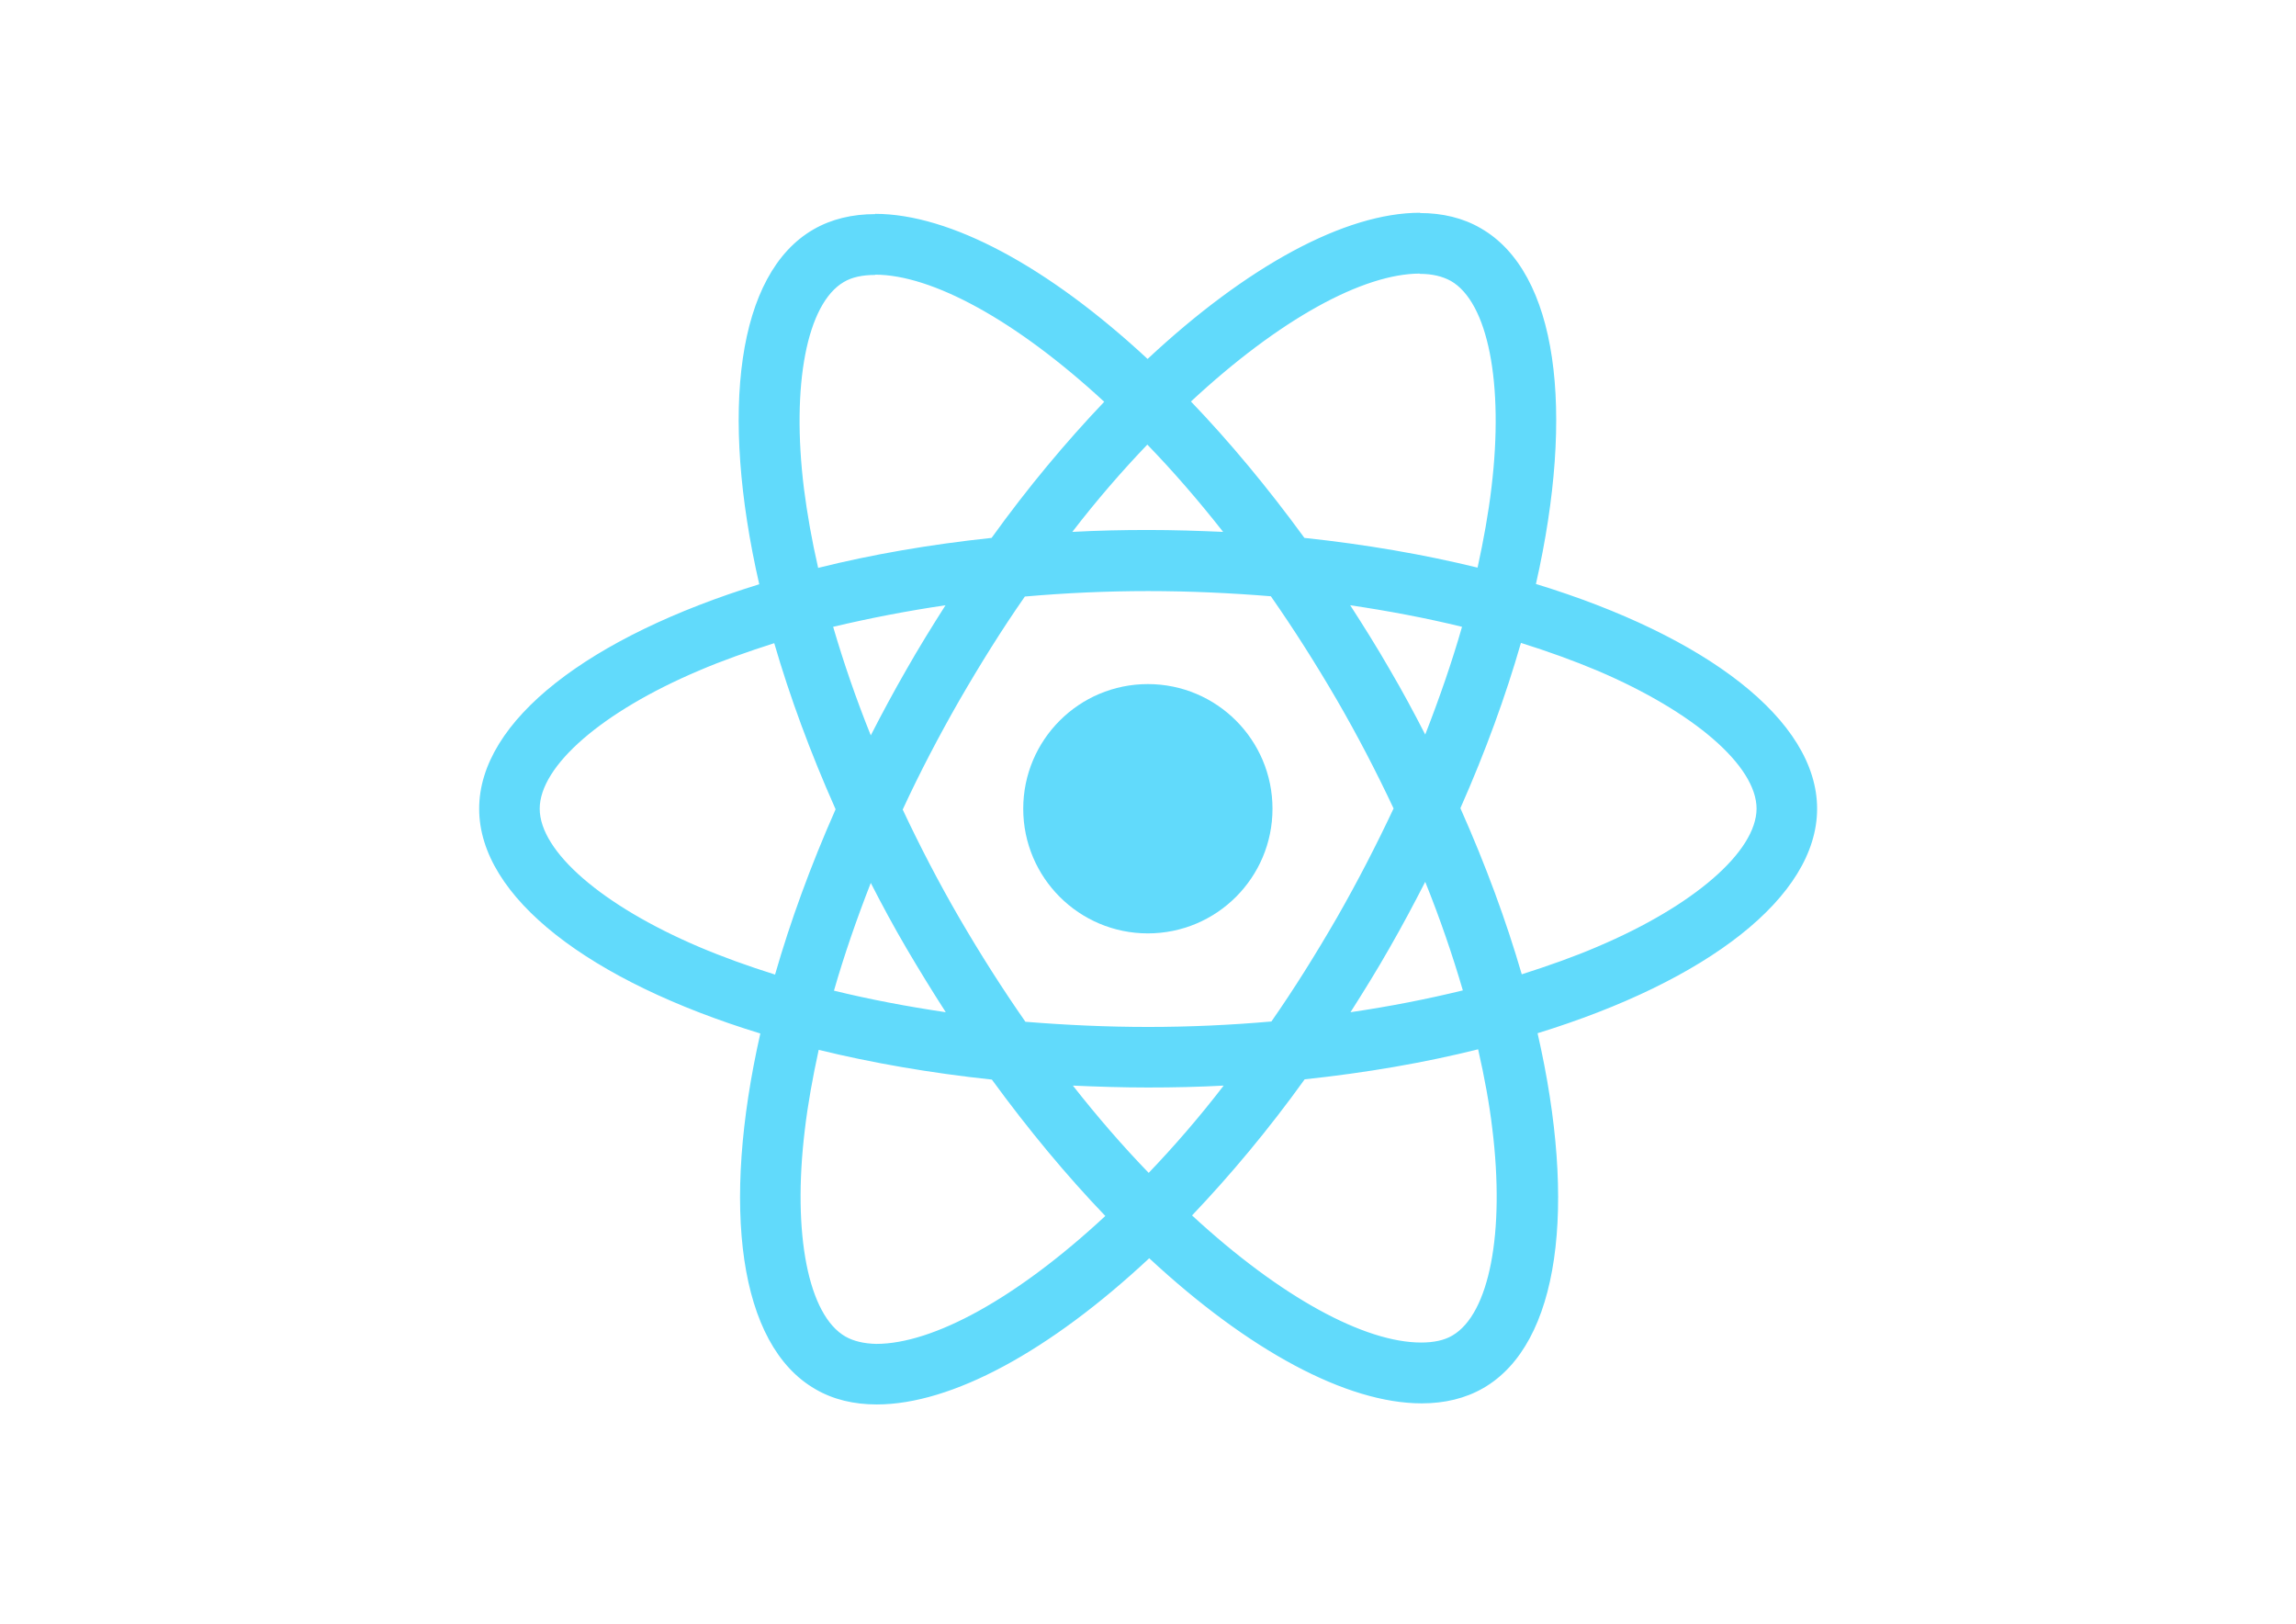
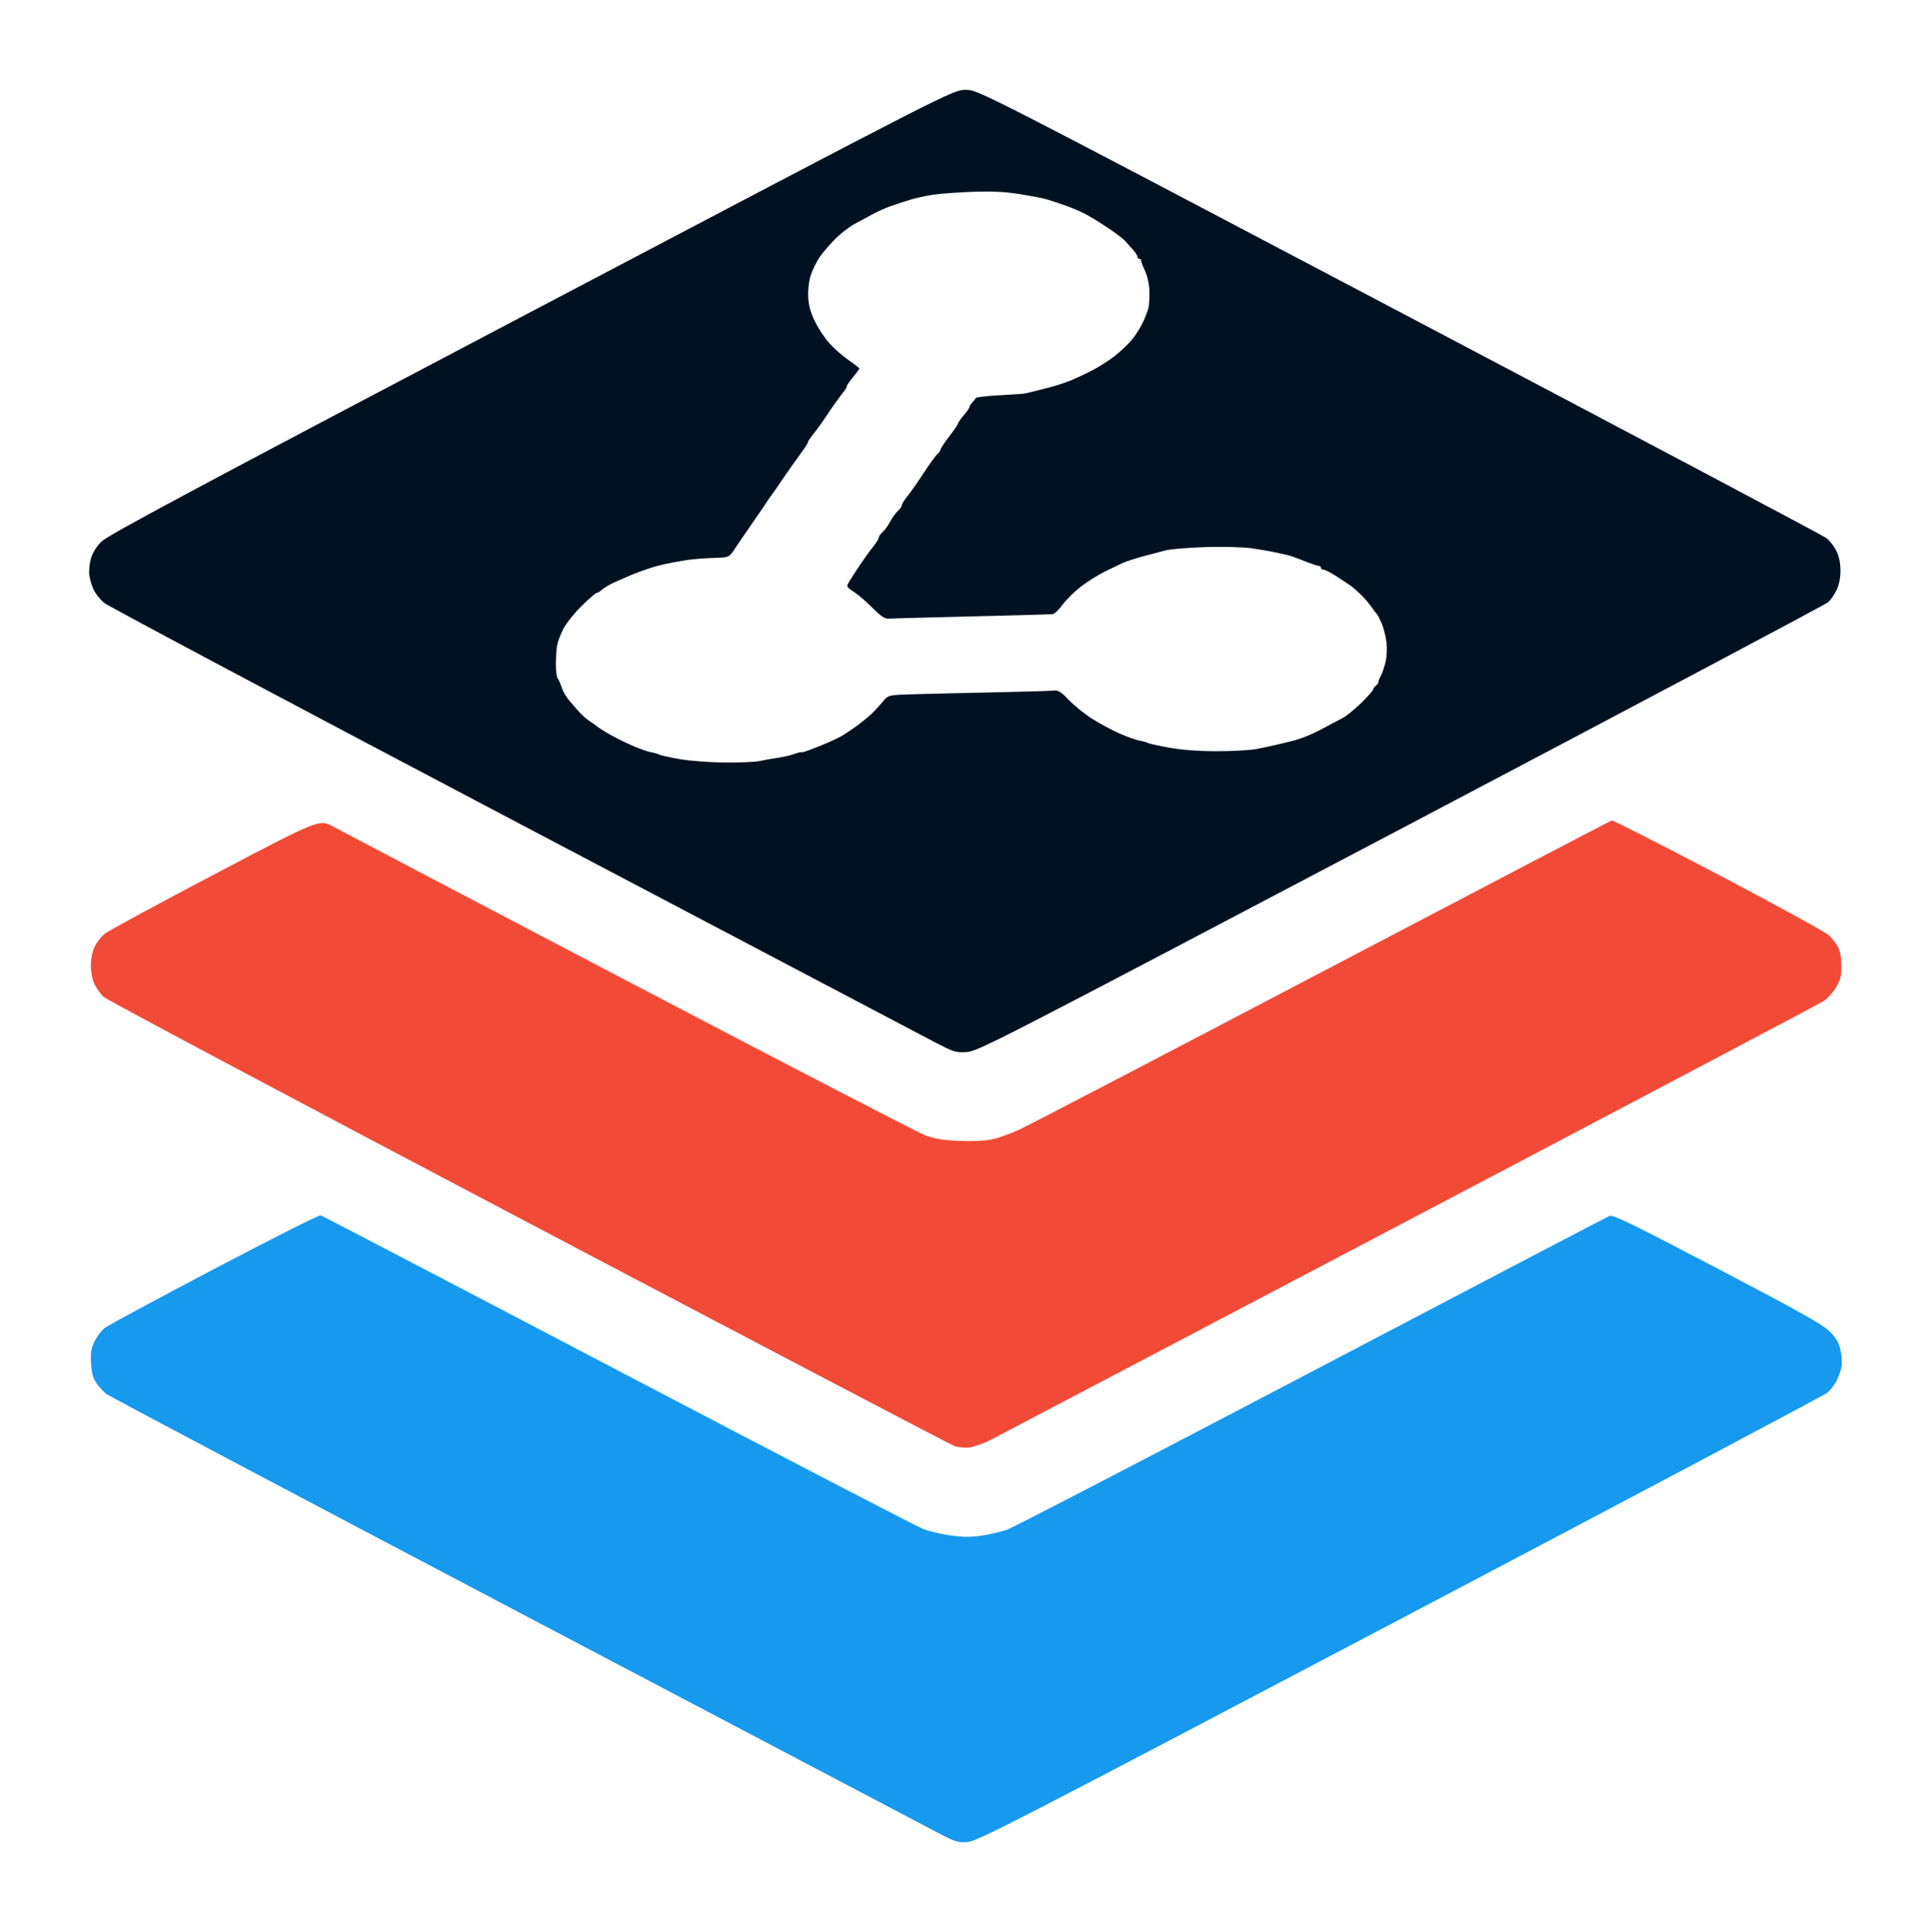
- <svg xmlns="http://www.w3.org/2000/svg" viewBox="0 0 841.9 595.3">
-   <g fill="#61DAFB">
-     <path d="M666.3 296.5c0-32.5-40.7-63.3-103.1-82.4 14.4-63.6 8-114.2-20.2-130.4-6.5-3.8-14.1-5.6-22.4-5.6v22.3c4.6 0 8.3.9 11.4 2.6 13.6 7.8 19.5 37.5 14.9 75.7-1.1 9.4-2.9 19.3-5.1 29.4-19.6-4.8-41-8.5-63.5-10.9-13.5-18.5-27.5-35.3-41.6-50 32.6-30.3 63.2-46.9 84-46.9V78c-27.5 0-63.5 19.6-99.9 53.6-36.4-33.8-72.4-53.2-99.9-53.2v22.3c20.7 0 51.4 16.5 84 46.6-14 14.7-28 31.4-41.3 49.9-22.6 2.4-44 6.1-63.6 11-2.3-10-4-19.7-5.2-29-4.7-38.2 1.1-67.9 14.6-75.8 3-1.8 6.9-2.6 11.5-2.6V78.5c-8.4 0-16 1.8-22.6 5.6-28.1 16.2-34.4 66.7-19.9 130.1-62.2 19.2-102.7 49.9-102.7 82.3 0 32.5 40.7 63.3 103.1 82.4-14.4 63.6-8 114.2 20.2 130.4 6.5 3.8 14.1 5.6 22.5 5.6 27.5 0 63.5-19.6 99.9-53.6 36.4 33.8 72.4 53.2 99.9 53.2 8.4 0 16-1.8 22.6-5.6 28.1-16.2 34.4-66.7 19.9-130.1 62-19.1 102.5-49.9 102.5-82.3zm-130.2-66.7c-3.7 12.9-8.3 26.2-13.5 39.5-4.1-8-8.4-16-13.1-24-4.6-8-9.5-15.8-14.4-23.4 14.2 2.1 27.9 4.7 41 7.9zm-45.8 106.5c-7.8 13.5-15.8 26.3-24.1 38.2-14.9 1.3-30 2-45.2 2-15.1 0-30.2-.7-45-1.9-8.3-11.9-16.4-24.6-24.2-38-7.6-13.1-14.5-26.4-20.8-39.8 6.2-13.4 13.2-26.8 20.7-39.9 7.8-13.5 15.8-26.3 24.1-38.2 14.9-1.3 30-2 45.2-2 15.1 0 30.2.7 45 1.9 8.3 11.9 16.4 24.6 24.2 38 7.6 13.1 14.5 26.4 20.8 39.8-6.3 13.4-13.2 26.8-20.7 39.9zm32.3-13c5.4 13.4 10 26.8 13.8 39.8-13.1 3.2-26.9 5.9-41.2 8 4.9-7.7 9.8-15.6 14.4-23.7 4.6-8 8.9-16.1 13-24.1zM421.2 430c-9.3-9.6-18.6-20.3-27.8-32 9 .4 18.2.7 27.5.7 9.4 0 18.7-.2 27.8-.7-9 11.7-18.3 22.4-27.5 32zm-74.4-58.9c-14.2-2.1-27.9-4.7-41-7.9 3.7-12.9 8.3-26.2 13.5-39.5 4.1 8 8.4 16 13.1 24 4.7 8 9.5 15.8 14.4 23.4zM420.7 163c9.3 9.6 18.6 20.3 27.8 32-9-.4-18.2-.7-27.5-.7-9.4 0-18.7.2-27.8.7 9-11.7 18.3-22.4 27.5-32zm-74 58.9c-4.9 7.7-9.8 15.6-14.4 23.7-4.6 8-8.9 16-13 24-5.4-13.4-10-26.8-13.8-39.8 13.1-3.1 26.9-5.8 41.2-7.9zm-90.5 125.2c-35.4-15.1-58.3-34.9-58.3-50.6 0-15.7 22.9-35.6 58.3-50.6 8.6-3.7 18-7 27.7-10.1 5.7 19.6 13.2 40 22.5 60.9-9.2 20.8-16.6 41.1-22.2 60.6-9.9-3.1-19.3-6.5-28-10.2zM310 490c-13.6-7.8-19.5-37.5-14.9-75.7 1.1-9.4 2.9-19.3 5.1-29.4 19.6 4.8 41 8.5 63.5 10.9 13.5 18.5 27.5 35.3 41.6 50-32.6 30.3-63.2 46.9-84 46.9-4.5-.1-8.3-1-11.3-2.7zm237.2-76.2c4.7 38.2-1.1 67.9-14.6 75.8-3 1.8-6.9 2.6-11.5 2.6-20.7 0-51.4-16.5-84-46.6 14-14.7 28-31.4 41.3-49.9 22.6-2.4 44-6.1 63.6-11 2.3 10.1 4.1 19.8 5.2 29.1zm38.5-66.7c-8.6 3.7-18 7-27.7 10.1-5.7-19.6-13.2-40-22.5-60.9 9.2-20.8 16.6-41.1 22.2-60.6 9.9 3.1 19.3 6.5 28.1 10.2 35.4 15.1 58.3 34.9 58.3 50.6-.1 15.7-23 35.6-58.4 50.6zM320.8 78.4z" />
-     <circle cx="420.9" cy="296.5" r="45.7" />
-     <path d="M520.5 78.1z" />
-   </g>
+ <svg xmlns="http://www.w3.org/2000/svg" width="1066.667" height="1066.667">
+   <path style="fill:#fafafa;stroke-width:1.067" d="M18.565 800.902c-.472-.763-.293-.942.47-.47.678.418 1.232.972 1.232 1.231 0 .259-.212.47-.47.47-.26 0-.814-.554-1.232-1.231zm102.4-158.933c-.472-.763-.293-.942.47-.47.678.418 1.232.972 1.232 1.23 0 .26-.212.471-.47.471-.26 0-.814-.554-1.232-1.231zm823.568.164c.363-.586.9-1.066 1.193-1.066.293 0 .237.48-.126 1.066-.363.587-.9 1.067-1.193 1.067-.293 0-.236-.48.126-1.067zm-823.466-217.6c.362-.586.899-1.066 1.192-1.066.294 0 .237.48-.126 1.066-.362.587-.899 1.067-1.192 1.067-.294 0-.237-.48.126-1.067zm823.365-.164c-.472-.763-.293-.942.47-.47.677.418 1.231.972 1.231 1.23 0 .26-.211.471-.47.471s-.813-.554-1.231-1.231z" />
+   <path style="fill:#1799ed;stroke-width:1.067" d="M517.86 1012.224c-5.863-3.077-110.98-58.389-233.593-122.915C161.653 824.783 60.15 771.062 58.706 769.93c-1.445-1.134-3.832-3.753-5.304-5.822-2.073-2.914-2.77-5.411-3.09-11.087-.336-5.952.029-8.242 1.946-12.202 1.298-2.682 3.875-6.031 5.726-7.443 1.852-1.412 29.043-16.06 60.425-32.55 31.382-16.49 57.778-29.795 58.658-29.565.88.23 74.837 38.826 164.35 85.768 89.513 46.942 165.425 86.35 168.693 87.572 3.268 1.223 10.02 2.794 15.005 3.491 6.854.959 11.044.973 17.188.06 4.47-.665 10.754-2.133 13.967-3.262 3.213-1.13 78.858-40.371 168.1-87.205 89.242-46.833 163.32-85.573 164.616-86.088 1.95-.775 12.252 4.243 59.353 28.906 44.622 23.365 58.06 30.877 61.906 34.604 3.79 3.672 5.217 6.03 6.247 10.322.753 3.14 1.014 7.271.599 9.485-.405 2.156-1.635 5.683-2.733 7.837-1.099 2.153-3.36 5.055-5.024 6.45-1.665 1.393-107.881 57.711-236.036 125.15-214.328 112.787-233.48 122.652-238.893 123.043-5.422.392-6.726-.015-16.545-5.169z" />
+   <path style="fill:#f14b37;stroke-width:1.067" d="M526.933 798.605c-2.053-.778-107.893-56.248-235.2-123.266C164.427 608.319 58.886 552.192 57.2 550.609c-1.687-1.581-3.957-4.796-5.043-7.142-1.167-2.52-1.976-6.67-1.976-10.134 0-3.456.82-7.673 1.997-10.264 1.099-2.419 3.66-5.724 5.691-7.345 2.032-1.621 29.53-16.527 61.107-33.124 57.413-30.176 57.413-30.176 64.952-26.095 4.147 2.244 77.86 40.943 163.806 85.998 85.947 45.055 159.387 83.088 163.2 84.517 5.184 1.942 9.829 2.731 18.408 3.126 6.875.317 14.143.012 18.133-.76 3.663-.708 10.98-3.325 16.26-5.815 5.28-2.49 80.64-41.776 167.466-87.303 86.827-45.527 158.382-82.932 159.011-83.122.63-.19 27.148 13.301 58.93 29.981 31.781 16.68 59.26 31.771 61.065 33.536 1.805 1.764 4.07 4.677 5.035 6.472 1.097 2.042 1.767 5.862 1.79 10.198.03 5.716-.49 7.828-2.957 12.024-1.645 2.8-4.765 6.232-6.933 7.626-2.168 1.395-104.741 55.556-227.941 120.358S551.817 792.907 547.681 795.039c-4.135 2.132-9.655 4.125-12.266 4.428-2.735.318-6.331-.048-8.482-.862z" />
+   <path style="fill:#001222;stroke-width:1.067" d="M515.2 575.054c-6.747-3.523-111.627-58.712-233.067-122.64-121.44-63.93-222.53-117.684-224.645-119.455-2.115-1.77-4.69-5-5.722-7.174-1.032-2.175-2.124-5.804-2.428-8.065-.303-2.261.077-6.353.844-9.094.89-3.178 2.968-6.581 5.74-9.4 3.527-3.587 48.184-27.48 237.411-127.022C526.4 49.6 526.4 49.6 533.333 49.61c6.934.01 6.934.01 239.467 122.498 127.893 67.369 234.044 123.631 235.89 125.028 1.848 1.397 4.368 4.624 5.6 7.172 1.499 3.094 2.243 6.71 2.243 10.892 0 4.089-.743 7.795-2.142 10.686-1.179 2.435-3.219 5.431-4.534 6.66-1.314 1.228-107.51 57.565-235.99 125.194-225.045 118.459-233.835 122.976-240 123.341-6.072.36-7.03.05-18.667-6.027zm-95.467-154.753c2.347-.54 6.63-1.298 9.52-1.687 2.888-.388 7.088-1.354 9.333-2.146 2.244-.792 4.08-1.228 4.08-.97 0 .26 2.52-.504 5.6-1.695 3.08-1.192 7.28-2.891 9.334-3.776 2.053-.885 5.173-2.39 6.933-3.344 1.76-.954 5.716-3.58 8.79-5.835 3.075-2.256 6.915-5.414 8.534-7.02 1.619-1.604 4.26-4.506 5.87-6.447 2.927-3.53 2.927-3.53 17.6-3.956 8.07-.234 27.873-.698 44.006-1.03 16.134-.333 30.756-.773 32.495-.978 2.644-.313 4.042.541 8.534 5.209 2.954 3.07 8.731 7.732 12.838 10.359 4.107 2.626 10.928 6.29 15.16 8.14 4.23 1.85 9.23 3.635 11.11 3.966 1.88.33 3.89.894 4.469 1.252.578.357 5.899 1.528 11.823 2.602 7.15 1.297 15.95 1.96 26.174 1.97 8.471.01 18.311-.524 21.866-1.187a307.337 307.337 0 0 0 12.865-2.747c3.52-.847 7.12-1.726 8-1.952.88-.226 3.598-1.133 6.04-2.016s7.242-3.143 10.667-5.022c3.424-1.88 7.919-4.255 9.988-5.28 2.069-1.025 6.749-4.796 10.4-8.38 3.65-3.583 6.638-6.925 6.638-7.426 0-.5.705-1.495 1.566-2.21.861-.715 1.48-1.614 1.373-1.997-.106-.384.479-1.898 1.3-3.365.82-1.466 2.03-5.03 2.689-7.92.724-3.178.881-7.586.397-11.156-.44-3.245-1.656-7.841-2.7-10.212-1.045-2.372-2.176-4.552-2.514-4.845-.337-.293-1.723-2.121-3.08-4.062-1.355-1.941-4.055-5.061-5.998-6.934-1.944-1.872-4.411-4.01-5.483-4.75-1.073-.74-4.512-3.02-7.643-5.067-3.131-2.046-6.371-3.72-7.2-3.72-.829 0-1.507-.48-1.507-1.067s-.562-1.067-1.25-1.067c-.687 0-4.346-1.239-8.131-2.753-3.786-1.514-7.903-2.97-9.15-3.236-1.248-.266-4.429-.958-7.069-1.539-2.64-.58-8.4-1.568-12.8-2.194-4.417-.629-15.644-.917-25.067-.643-9.386.273-19.466 1.098-22.4 1.834-2.933.735-8.693 2.258-12.8 3.384-4.106 1.125-8.906 2.697-10.666 3.494-1.76.796-6.3 2.982-10.088 4.858-3.788 1.876-9.695 5.571-13.127 8.212-3.432 2.64-7.995 7.152-10.14 10.026-2.146 2.873-4.638 5.248-5.54 5.278-.901.03-8.119.245-16.039.477-7.92.232-27.36.725-43.2 1.095-15.84.37-30 .762-31.466.87-1.966.147-4.224-1.376-8.59-5.794-3.257-3.296-7.904-7.304-10.326-8.907-4.404-2.914-4.404-2.914-2.61-5.928.985-1.658 3.679-5.816 5.984-9.24 2.305-3.425 5.545-7.896 7.2-9.937 1.655-2.04 3.008-4.246 3.008-4.901 0-.655 1.011-2.106 2.247-3.224 1.236-1.117 3.105-3.712 4.153-5.765 1.049-2.053 2.918-4.648 4.154-5.765 1.235-1.118 2.246-2.569 2.246-3.224 0-.655 1.36-2.86 3.02-4.901 1.661-2.04 5.723-7.836 9.026-12.879 3.303-5.042 6.744-9.781 7.647-10.53.902-.75 1.64-1.82 1.64-2.38 0-.559 2.16-3.823 4.8-7.254 2.64-3.431 4.82-6.635 4.844-7.12.024-.484 1.464-2.542 3.2-4.573 1.736-2.032 3.157-4.106 3.157-4.61 0-.504.677-1.594 1.504-2.421.828-.828 1.668-1.927 1.867-2.442.2-.516 6.122-1.23 13.162-1.586 7.04-.357 13.52-.828 14.4-1.048.88-.22 3.04-.737 4.8-1.15 1.76-.411 6.08-1.526 9.6-2.475 3.52-.95 8.56-2.637 11.2-3.75 2.64-1.112 7.66-3.48 11.154-5.264 3.495-1.784 9.04-5.31 12.324-7.837 3.283-2.526 7.677-6.678 9.765-9.225 2.087-2.548 4.866-6.985 6.176-9.86 1.31-2.875 2.656-6.475 2.993-8 .336-1.525.53-5.589.428-9.03-.112-3.818-1.078-8.185-2.478-11.2-1.262-2.719-2.22-5.303-2.128-5.743.091-.44-.314-.8-.9-.8a1.066 1.066 0 0 1-1.067-1.058c0-.582-1.08-2.312-2.4-3.843a203.688 203.688 0 0 0-4.543-5.075c-1.179-1.26-5.499-4.52-9.6-7.245-4.102-2.726-9.617-6.103-12.257-7.506-2.64-1.402-7.68-3.549-11.2-4.77-3.52-1.222-8.08-2.723-10.134-3.337-2.053-.614-8.78-1.917-14.948-2.897-8.235-1.308-15.179-1.64-26.133-1.252-8.205.291-18.116 1.028-22.024 1.637-3.907.61-9.667 1.902-12.8 2.874-3.132.971-7.855 2.53-10.495 3.464-2.64.934-6.96 2.872-9.6 4.306-2.64 1.435-7.13 3.853-9.978 5.372-2.849 1.52-7.652 5.217-10.674 8.215-3.022 2.998-6.893 7.47-8.603 9.936-1.71 2.467-3.928 6.905-4.929 9.863-1.124 3.32-1.721 7.92-1.561 12.028.19 4.87 1.154 8.526 3.601 13.653 1.838 3.85 5.481 9.381 8.096 12.29 2.615 2.908 7.415 7.12 10.668 9.36 3.252 2.24 5.914 4.304 5.914 4.586 0 .282-1.712 2.602-3.805 5.156s-3.5 4.643-3.129 4.643c.372 0-.93 2.04-2.894 4.534-1.964 2.493-5.462 7.413-7.774 10.933-2.311 3.52-5.835 8.44-7.829 10.933-1.994 2.494-3.348 4.534-3.007 4.534.34 0-1.642 3.064-4.405 6.81-2.763 3.745-7.184 10.025-9.824 13.955-2.64 3.93-5.28 7.725-5.867 8.434-.586.71-1.546 2.088-2.133 3.062-.587.974-4.169 6.234-7.96 11.688-3.793 5.455-8.353 12.121-10.134 14.814-3.24 4.897-3.24 4.897-11.773 5.127-4.693.126-11.413.664-14.933 1.195-3.52.531-9.572 1.665-13.45 2.52-3.877.855-11.317 3.319-16.533 5.476-5.216 2.157-10.915 4.716-12.664 5.687-1.75.97-3.824 2.365-4.61 3.098-.786.734-1.857 1.334-2.382 1.334-.524 0-4.263 3.246-8.31 7.213-4.047 3.968-8.61 9.683-10.139 12.7-1.529 3.017-3.067 7.091-3.418 9.053-.35 1.962-.66 6.573-.686 10.247-.026 3.673.424 7.273 1 8 .576.726 1.589 3 2.251 5.053.662 2.054 2.433 5.174 3.936 6.934 1.503 1.76 4.023 4.67 5.602 6.467 1.578 1.798 4.31 4.187 6.07 5.31 1.76 1.122 3.44 2.315 3.733 2.652.293.336 2.933 2.047 5.867 3.803 2.933 1.756 8.795 4.722 13.026 6.59 4.23 1.87 9.23 3.67 11.11 4.002 1.88.33 3.933.92 4.563 1.31.63.389 5.71 1.503 11.29 2.476 5.809 1.012 16.526 1.818 25.077 1.886 8.214.065 16.854-.323 19.2-.862z" />
</svg>
